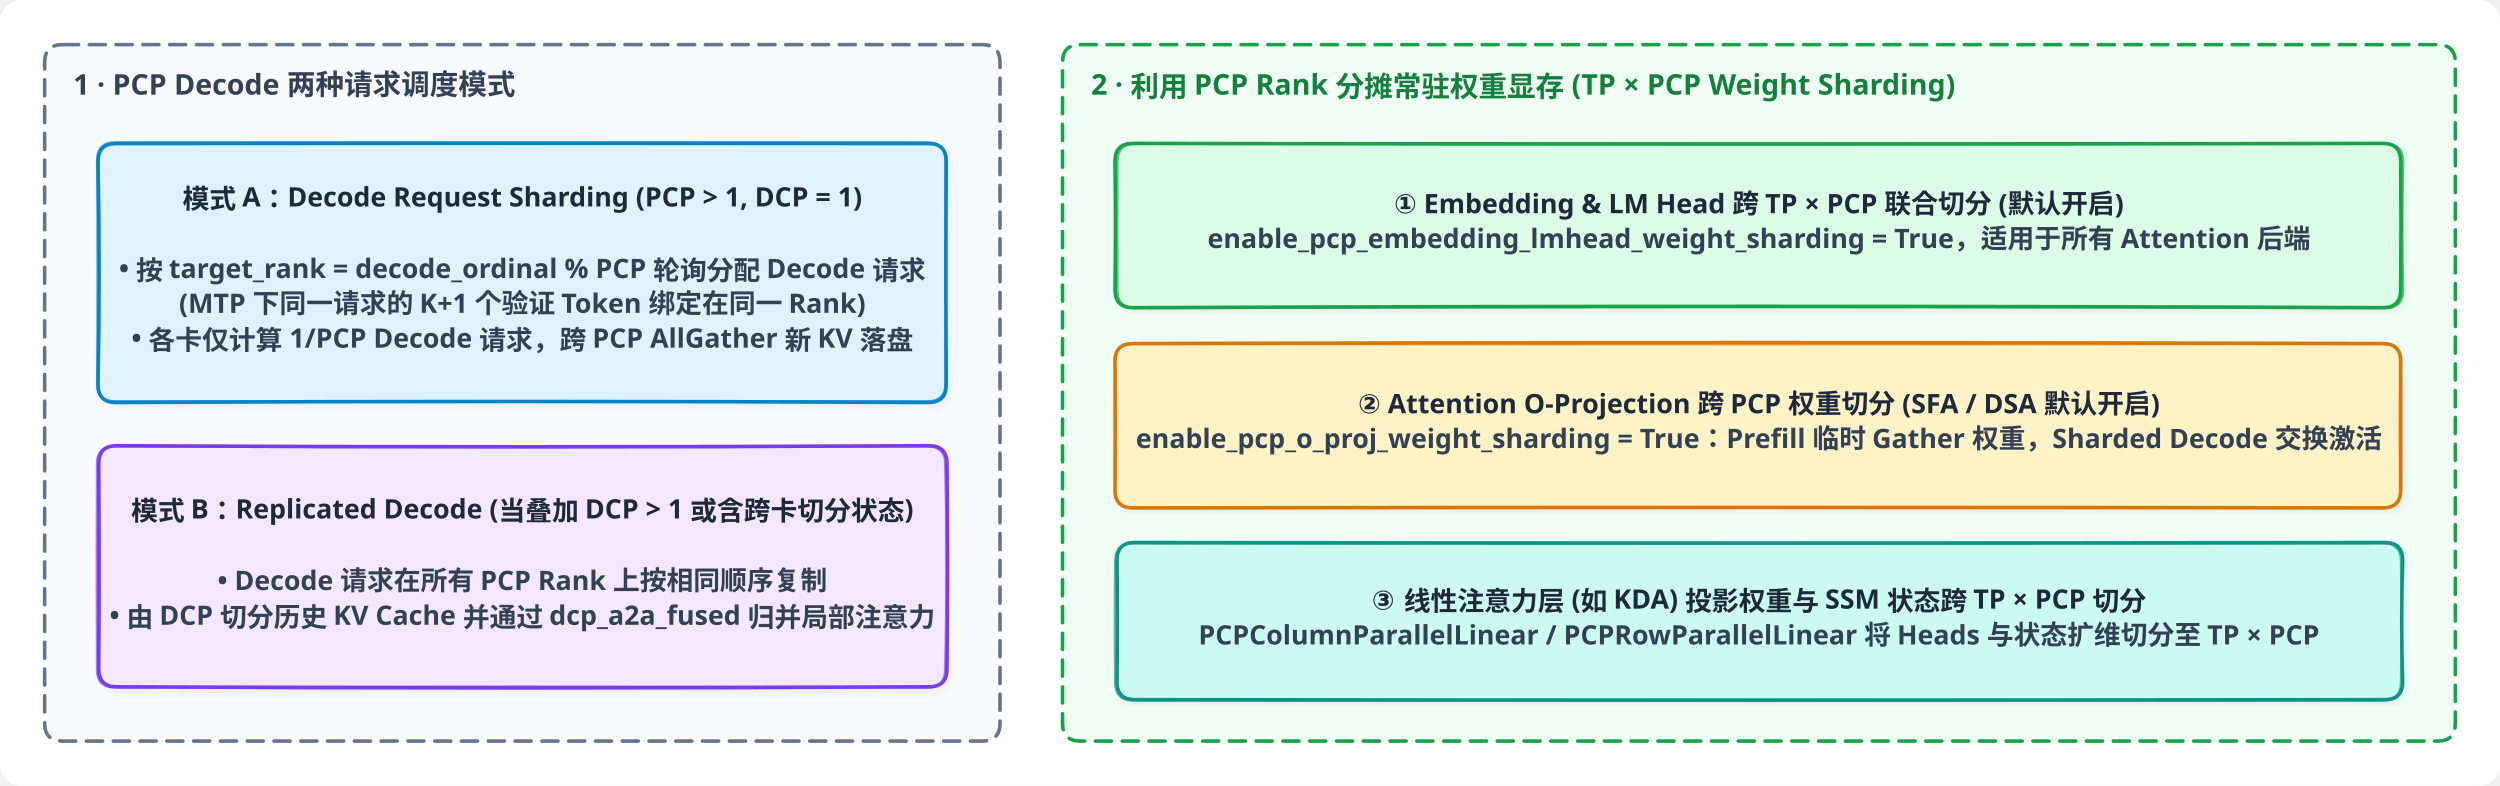
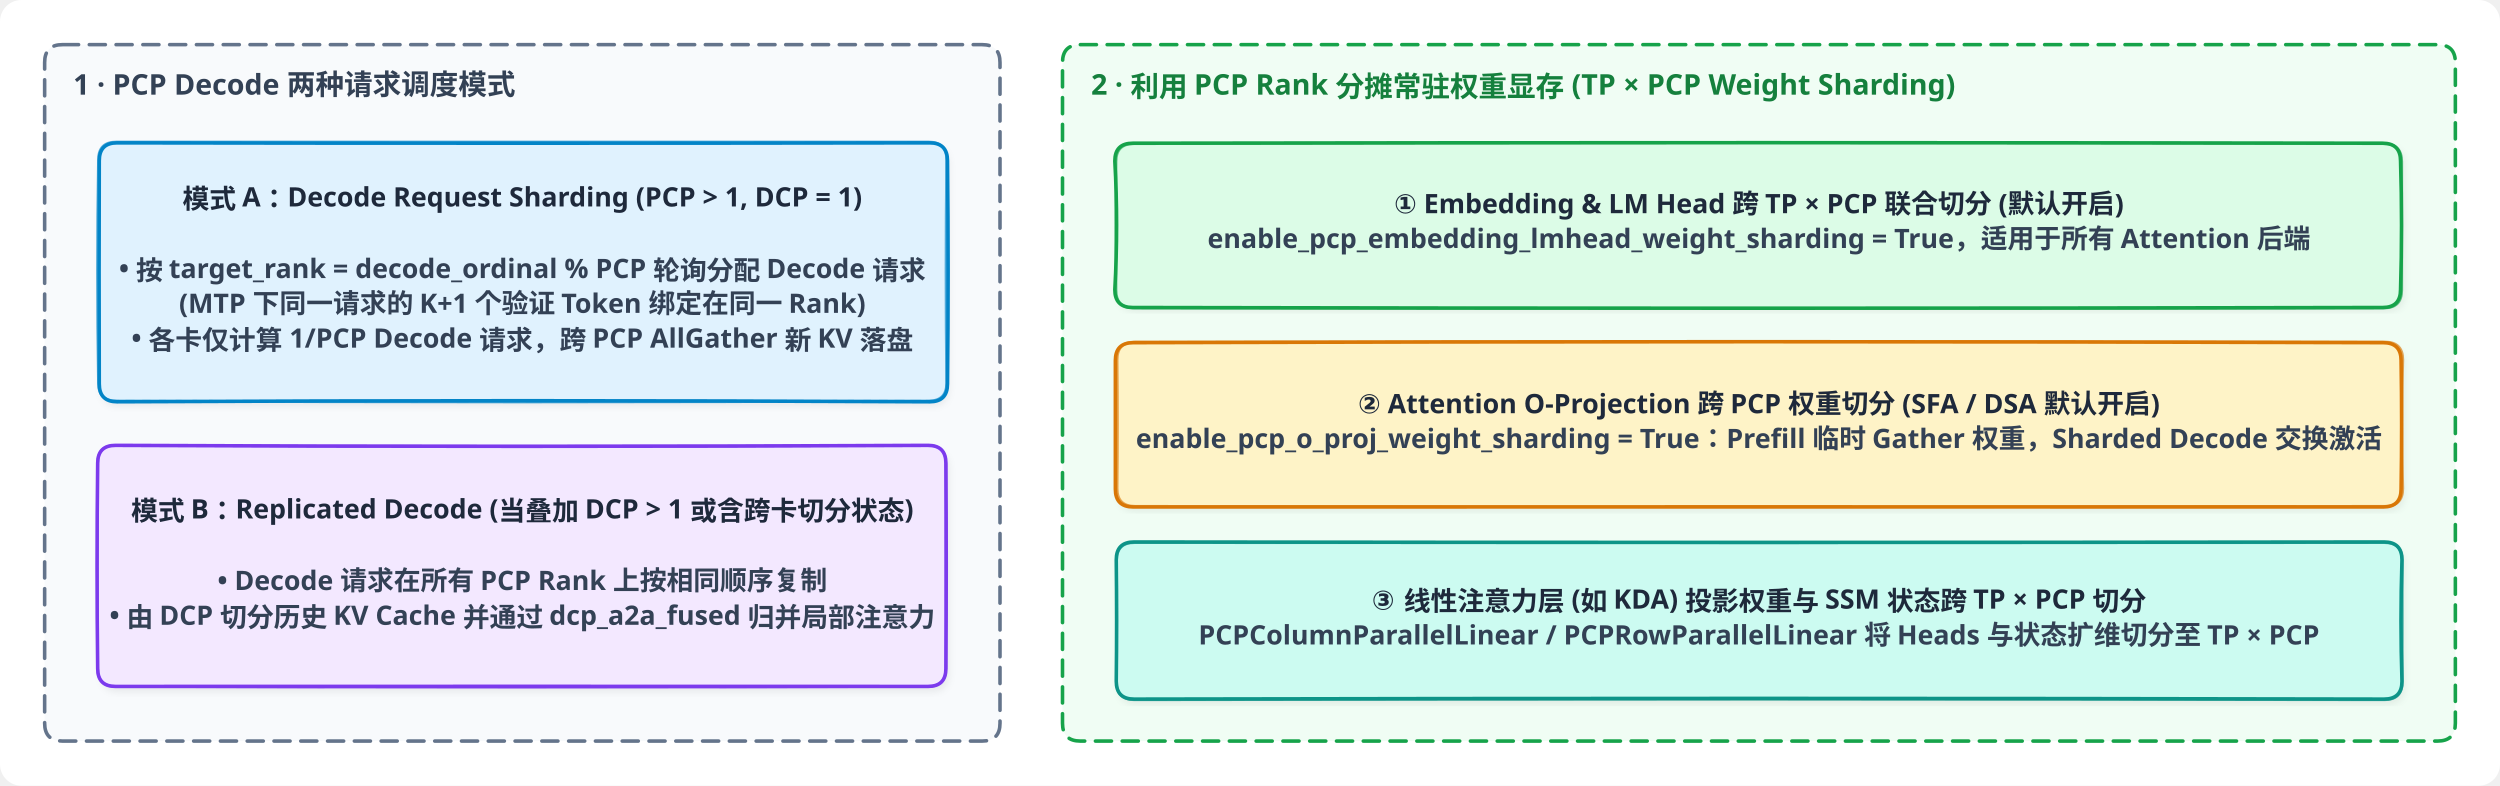
<svg xmlns="http://www.w3.org/2000/svg" viewBox="0 0 1400 440" width="1400" height="440" font-family="'Comic Sans MS', 'Segoe Print', 'Bradley Hand', 'Chalkboard SE', 'Microsoft YaHei', sans-serif">
  <defs>
    <filter id="paper-shadow" x="-2%" y="-2%" width="104%" height="106%">
      <feDropShadow dx="1.5" dy="2.5" stdDeviation="2" flood-color="#0f172a" flood-opacity="0.07" />
    </filter>
  </defs>
  <rect x="0" y="0" width="1400" height="440" fill="#ffffff" rx="12" />
  <path d="M 35.0 25 L 550.0 25 Q 560 25 560 35.0 L 560 405.0 Q 560 415 550.0 415 L 35.0 415 Q 25 415 25 405.0 L 25 35.0 Q 25 25 35.0 25 Z" fill="#f8fafc" stroke="none" />
  <path d="M 35.0 25 L 550.0 25 Q 560 25 560 35.0 L 560 405.0 Q 560 415 550.0 415 L 35.0 415 Q 25 415 25 405.0 L 25 35.0 Q 25 25 35.0 25 Z" fill="none" stroke="#64748b" stroke-width="2" stroke-linecap="round" stroke-linejoin="round" opacity="1" stroke-dasharray="9 6" />
  <path d="M 65.0 80 L 520.0 80 Q 530 80 530 90.0 L 530 215.0 Q 530 225 520.0 225 L 65.0 225 Q 55 225 55 215.0 L 55 90.0 Q 55 80 65.0 80 Z" fill="#e0f2fe" stroke="none" filter="url(#paper-shadow)" />
-   <path d="M 64.9 80.4 Q 292.5 80.1 519.9 80.4 Q 529.9 80.4 529.9 90.4 Q 529.5 152.5 529.9 215.4 Q 529.9 225.4 519.9 225.4 Q 292.5 224.2 64.9 225.4 Q 54.9 225.4 54.9 215.4 Q 56.1 152.5 54.9 90.4 Q 54.9 80.4 64.9 80.4" fill="none" stroke="#0284c7" stroke-width="2" stroke-linecap="round" stroke-linejoin="round" opacity="1" />
-   <path d="M 64.5 79.8 Q 292.5 79.8 519.5 79.8 Q 529.5 79.8 529.5 89.8 Q 529.8 152.5 529.5 214.8 Q 529.5 224.8 519.5 224.8 Q 292.5 224.9 64.5 224.8 Q 54.5 224.8 54.5 214.8 Q 54.9 152.5 54.5 89.8 Q 54.5 79.8 64.5 79.8" fill="none" stroke="#0284c7" stroke-width="1.5" stroke-linecap="round" stroke-linejoin="round" opacity="0.65" />
+   <path d="M 65.6 80.0 Q 292.5 80.4 520.6 80.0 Q 530.6 80.0 530.6 90.0 Q 531.3 152.5 530.6 215.0 Q 530.6 225.0 520.6 225.0 Q 292.5 223.8 65.6 225.0 Q 55.6 225.0 55.6 215.0 Q 55.4 152.5 55.6 90.0 Q 55.6 80.0 65.6 80.0" fill="none" stroke="#0284c7" stroke-width="2" stroke-linecap="round" stroke-linejoin="round" opacity="1" />
+   <path d="M 65.1 79.5 Q 292.5 79.5 520.1 79.5 Q 530.1 79.5 530.1 89.5 Q 529.4 152.5 530.1 214.5 Q 530.1 224.5 520.1 224.5 Q 292.5 225.8 65.1 224.5 Q 55.1 224.5 55.1 214.5 Q 54.0 152.5 55.1 89.5 Q 55.1 79.5 65.1 79.5" fill="none" stroke="#0284c7" stroke-width="1.5" stroke-linecap="round" stroke-linejoin="round" opacity="0.65" />
  <path d="M 65.0 250 L 520.0 250 Q 530 250 530 260.0 L 530 375.0 Q 530 385 520.0 385 L 65.0 385 Q 55 385 55 375.0 L 55 260.0 Q 55 250 65.0 250 Z" fill="#f3e8ff" stroke="none" filter="url(#paper-shadow)" />
-   <path d="M 65.3 249.6 Q 292.5 250.8 520.3 249.6 Q 530.3 249.6 530.3 259.6 Q 531.0 317.5 530.3 374.6 Q 530.3 384.6 520.3 384.6 Q 292.5 385.9 65.3 384.6 Q 55.3 384.6 55.3 374.6 Q 55.7 317.5 55.3 259.6 Q 55.3 249.6 65.3 249.6" fill="none" stroke="#7c3aed" stroke-width="2" stroke-linecap="round" stroke-linejoin="round" opacity="1" />
-   <path d="M 64.4 249.9 Q 292.5 250.9 519.4 249.9 Q 529.4 249.9 529.4 259.9 Q 530.8 317.5 529.4 374.9 Q 529.4 384.9 519.4 384.9 Q 292.5 384.2 64.4 384.9 Q 54.4 384.9 54.4 374.9 Q 54.1 317.5 54.4 259.9 Q 54.4 249.9 64.4 249.9" fill="none" stroke="#7c3aed" stroke-width="1.5" stroke-linecap="round" stroke-linejoin="round" opacity="0.65" />
+   <path d="M 64.7 249.4 Q 292.5 250.5 519.7 249.4 Q 529.7 249.4 529.7 259.4 Q 530.1 317.5 529.7 374.4 Q 529.7 384.4 519.7 384.4 Q 292.5 384.3 64.7 384.4 Q 54.7 384.4 54.7 374.4 Q 54.0 317.5 54.7 259.4 Q 54.7 249.4 64.7 249.4" fill="none" stroke="#7c3aed" stroke-width="2" stroke-linecap="round" stroke-linejoin="round" opacity="1" />
+   <path d="M 64.7 249.4 Q 292.5 250.3 519.7 249.4 Q 529.7 249.4 529.7 259.4 Q 529.5 317.5 529.7 374.4 Q 529.7 384.4 519.7 384.4 Q 292.5 385.4 64.7 384.4 Q 54.7 384.4 54.7 374.4 Q 54.5 317.5 54.7 259.4 Q 54.7 249.4 64.7 249.4" fill="none" stroke="#7c3aed" stroke-width="1.5" stroke-linecap="round" stroke-linejoin="round" opacity="0.65" />
  <path d="M 605.0 25 L 1365.0 25 Q 1375 25 1375 35.0 L 1375 405.0 Q 1375 415 1365.0 415 L 605.0 415 Q 595 415 595 405.0 L 595 35.0 Q 595 25 605.0 25 Z" fill="#f0fdf4" stroke="none" />
  <path d="M 605.0 25 L 1365.0 25 Q 1375 25 1375 35.0 L 1375 405.0 Q 1375 415 1365.0 415 L 605.0 415 Q 595 415 595 405.0 L 595 35.0 Q 595 25 605.0 25 Z" fill="none" stroke="#16a34a" stroke-width="2" stroke-linecap="round" stroke-linejoin="round" opacity="1" stroke-dasharray="9 6" />
  <path d="M 635.0 80 L 1335.0 80 Q 1345 80 1345 90.0 L 1345 162.0 Q 1345 172 1335.0 172 L 635.0 172 Q 625 172 625 162.0 L 625 90.0 Q 625 80 635.0 80 Z" fill="#dcfce7" stroke="none" filter="url(#paper-shadow)" />
-   <path d="M 634.4 80.3 Q 985.0 81.1 1334.4 80.3 Q 1344.4 80.3 1344.4 90.3 Q 1344.7 126.0 1344.4 162.3 Q 1344.4 172.3 1334.4 172.3 Q 985.0 170.8 634.4 172.3 Q 624.4 172.3 624.4 162.3 Q 624.9 126.0 624.4 90.3 Q 624.4 80.3 634.4 80.3" fill="none" stroke="#16a34a" stroke-width="2" stroke-linecap="round" stroke-linejoin="round" opacity="1" />
-   <path d="M 635.7 80.5 Q 985.0 79.9 1335.7 80.5 Q 1345.7 80.5 1345.7 90.5 Q 1344.8 126.0 1345.7 162.5 Q 1345.7 172.5 1335.7 172.5 Q 985.0 171.2 635.7 172.5 Q 625.7 172.5 625.7 162.5 Q 625.4 126.0 625.7 90.5 Q 625.7 80.5 635.7 80.5" fill="none" stroke="#16a34a" stroke-width="1.5" stroke-linecap="round" stroke-linejoin="round" opacity="0.65" />
+   <path d="M 634.3 80.2 Q 985.0 79.6 1334.3 80.2 Q 1344.3 80.2 1344.3 90.2 Q 1345.4 126.0 1344.3 162.2 Q 1344.3 172.2 1334.3 172.2 Q 985.0 173.0 634.3 172.2 Q 624.3 172.2 624.3 162.2 Q 626.3 126.0 624.3 90.2 Q 624.3 80.2 634.3 80.2" fill="none" stroke="#16a34a" stroke-width="2" stroke-linecap="round" stroke-linejoin="round" opacity="1" />
+   <path d="M 635.0 80.5 Q 985.0 79.3 1335.0 80.5 Q 1345.0 80.5 1345.0 90.5 Q 1345.0 126.0 1345.0 162.5 Q 1345.0 172.5 1335.0 172.5 Q 985.0 172.9 635.0 172.5 Q 625.0 172.5 625.0 162.5 Q 624.7 126.0 625.0 90.5 Q 625.0 80.5 635.0 80.5" fill="none" stroke="#16a34a" stroke-width="1.5" stroke-linecap="round" stroke-linejoin="round" opacity="0.65" />
  <path d="M 635.0 192 L 1335.0 192 Q 1345 192 1345 202.0 L 1345 274.0 Q 1345 284 1335.0 284 L 635.0 284 Q 625 284 625 274.0 L 625 202.0 Q 625 192 635.0 192 Z" fill="#fef3c7" stroke="none" filter="url(#paper-shadow)" />
-   <path d="M 634.4 192.4 Q 985.0 191.3 1334.4 192.4 Q 1344.4 192.4 1344.4 202.4 Q 1344.1 238.0 1344.4 274.4 Q 1344.4 284.4 1334.4 284.4 Q 985.0 283.9 634.4 284.4 Q 624.4 284.4 624.4 274.4 Q 624.5 238.0 624.4 202.4 Q 624.4 192.4 634.4 192.4" fill="none" stroke="#d97706" stroke-width="2" stroke-linecap="round" stroke-linejoin="round" opacity="1" />
-   <path d="M 634.3 192.5 Q 985.0 192.9 1334.3 192.5 Q 1344.3 192.5 1344.3 202.5 Q 1345.0 238.0 1344.3 274.5 Q 1344.3 284.5 1334.3 284.5 Q 985.0 284.1 634.3 284.5 Q 624.3 284.5 624.3 274.5 Q 625.8 238.0 624.3 202.5 Q 624.3 192.5 634.3 192.5" fill="none" stroke="#d97706" stroke-width="1.5" stroke-linecap="round" stroke-linejoin="round" opacity="0.65" />
+   <path d="M 634.6 191.9 Q 985.0 190.8 1334.6 191.9 Q 1344.6 191.9 1344.6 201.9 Q 1345.2 238.0 1344.6 273.9 Q 1344.6 283.9 1334.6 283.9 Q 985.0 283.8 634.6 283.9 Q 624.6 283.9 624.6 273.9 Q 624.6 238.0 624.6 201.9 Q 624.6 191.9 634.6 191.9" fill="none" stroke="#d97706" stroke-width="2" stroke-linecap="round" stroke-linejoin="round" opacity="1" />
+   <path d="M 635.6 191.5 Q 985.0 191.2 1335.6 191.5 Q 1345.6 191.5 1345.6 201.5 Q 1344.5 238.0 1345.6 273.5 Q 1345.6 283.5 1335.6 283.5 Q 985.0 284.3 635.6 283.5 Q 625.6 283.5 625.6 273.5 Q 626.0 238.0 625.6 201.5 Q 625.6 191.5 635.6 191.5" fill="none" stroke="#d97706" stroke-width="1.5" stroke-linecap="round" stroke-linejoin="round" opacity="0.65" />
  <path d="M 635.0 304 L 1335.0 304 Q 1345 304 1345 314.0 L 1345 382.0 Q 1345 392 1335.0 392 L 635.0 392 Q 625 392 625 382.0 L 625 314.0 Q 625 304 635.0 304 Z" fill="#ccfbf1" stroke="none" filter="url(#paper-shadow)" />
-   <path d="M 635.5 303.8 Q 985.0 304.4 1335.5 303.8 Q 1345.5 303.8 1345.5 313.8 Q 1344.4 348.0 1345.5 381.8 Q 1345.5 391.8 1335.5 391.8 Q 985.0 392.3 635.5 391.8 Q 625.5 391.8 625.5 381.8 Q 626.0 348.0 625.5 313.8 Q 625.5 303.8 635.5 303.8" fill="none" stroke="#0d9488" stroke-width="2" stroke-linecap="round" stroke-linejoin="round" opacity="1" />
-   <path d="M 634.6 304.2 Q 985.0 304.6 1334.6 304.2 Q 1344.6 304.2 1344.6 314.2 Q 1345.4 348.0 1344.6 382.2 Q 1344.6 392.2 1334.6 392.2 Q 985.0 392.6 634.6 392.2 Q 624.6 392.2 624.6 382.2 Q 624.2 348.0 624.6 314.2 Q 624.6 304.2 634.6 304.2" fill="none" stroke="#0d9488" stroke-width="1.5" stroke-linecap="round" stroke-linejoin="round" opacity="0.65" />
+   <path d="M 635.1 303.5 Q 985.0 304.0 1335.1 303.5 Q 1345.1 303.5 1345.1 313.5 Q 1344.0 348.0 1345.1 381.5 Q 1345.1 391.5 1335.1 391.5 Q 985.0 390.7 635.1 391.5 Q 625.1 391.5 625.1 381.5 Q 625.5 348.0 625.1 313.5 Q 625.1 303.5 635.1 303.5" fill="none" stroke="#0d9488" stroke-width="2" stroke-linecap="round" stroke-linejoin="round" opacity="1" />
+   <path d="M 635.3 303.9 Q 985.0 304.0 1335.3 303.9 Q 1345.3 303.9 1345.3 313.9 Q 1345.4 348.0 1345.3 381.9 Q 1345.3 391.9 1335.3 391.9 Q 985.0 391.3 635.3 391.9 Q 625.3 391.9 625.3 381.9 Q 625.5 348.0 625.3 313.9 Q 625.3 303.9 635.3 303.9" fill="none" stroke="#0d9488" stroke-width="1.5" stroke-linecap="round" stroke-linejoin="round" opacity="0.65" />
  <text x="41.0" y="53.0" font-size="16" font-weight="700" fill="#334155" text-anchor="start">1 · PCP Decode 两种请求调度模式</text>
  <text x="292.5" y="116.7" font-size="15" font-weight="700" fill="#1e293b" text-anchor="middle">模式 A：Decode Request Sharding (PCP &gt; 1, DCP = 1)</text>
  <text x="292.5" y="136.2" font-size="15" font-weight="600" fill="#334155" text-anchor="middle" />
  <text x="292.5" y="155.7" font-size="15" font-weight="600" fill="#334155" text-anchor="middle">• 按 target_rank = decode_ordinal % PCP 轮询分配 Decode 请求</text>
  <text x="292.5" y="175.2" font-size="15" font-weight="600" fill="#334155" text-anchor="middle">  (MTP 下同一请求的 K+1 个验证 Token 绑定在同一 Rank)</text>
  <text x="292.5" y="194.7" font-size="15" font-weight="600" fill="#334155" text-anchor="middle">• 各卡仅计算 1/PCP Decode 请求，跨 PCP AllGather 新 KV 落盘</text>
  <text x="292.5" y="291.4" font-size="15" font-weight="700" fill="#1e293b" text-anchor="middle">模式 B：Replicated Decode (当叠加 DCP &gt; 1 或含跨卡切分状态)</text>
  <text x="292.5" y="310.9" font-size="15" font-weight="600" fill="#334155" text-anchor="middle" />
  <text x="292.5" y="330.4" font-size="15" font-weight="600" fill="#334155" text-anchor="middle">• Decode 请求在所有 PCP Rank 上按相同顺序复制</text>
  <text x="292.5" y="349.9" font-size="15" font-weight="600" fill="#334155" text-anchor="middle">• 由 DCP 切分历史 KV Cache 并通过 dcp_a2a_fused 归并局部注意力</text>
  <text x="611.0" y="53.0" font-size="16" font-weight="700" fill="#15803d" text-anchor="start">2 · 利用 PCP Rank 分摊常驻权重显存 (TP × PCP Weight Sharding)</text>
  <text x="985.0" y="119.4" font-size="15" font-weight="700" fill="#1e293b" text-anchor="middle">① Embedding &amp; LM Head 跨 TP × PCP 联合切分 (默认开启)</text>
  <text x="985.0" y="138.9" font-size="15" font-weight="600" fill="#334155" text-anchor="middle">enable_pcp_embedding_lmhead_weight_sharding = True，适用于所有 Attention 后端</text>
  <text x="985.0" y="231.4" font-size="15" font-weight="700" fill="#1e293b" text-anchor="middle">② Attention O-Projection 跨 PCP 权重切分 (SFA / DSA 默认开启)</text>
  <text x="985.0" y="250.9" font-size="15" font-weight="600" fill="#334155" text-anchor="middle">enable_pcp_o_proj_weight_sharding = True：Prefill 临时 Gather 权重，Sharded Decode 交换激活</text>
  <text x="985.0" y="341.4" font-size="15" font-weight="700" fill="#1e293b" text-anchor="middle">③ 线性注意力层 (如 KDA) 投影权重与 SSM 状态跨 TP × PCP 切分</text>
  <text x="985.0" y="360.9" font-size="15" font-weight="600" fill="#334155" text-anchor="middle">PCPColumnParallelLinear / PCPRowParallelLinear 将 Heads 与状态扩维切分至 TP × PCP</text>
</svg>
